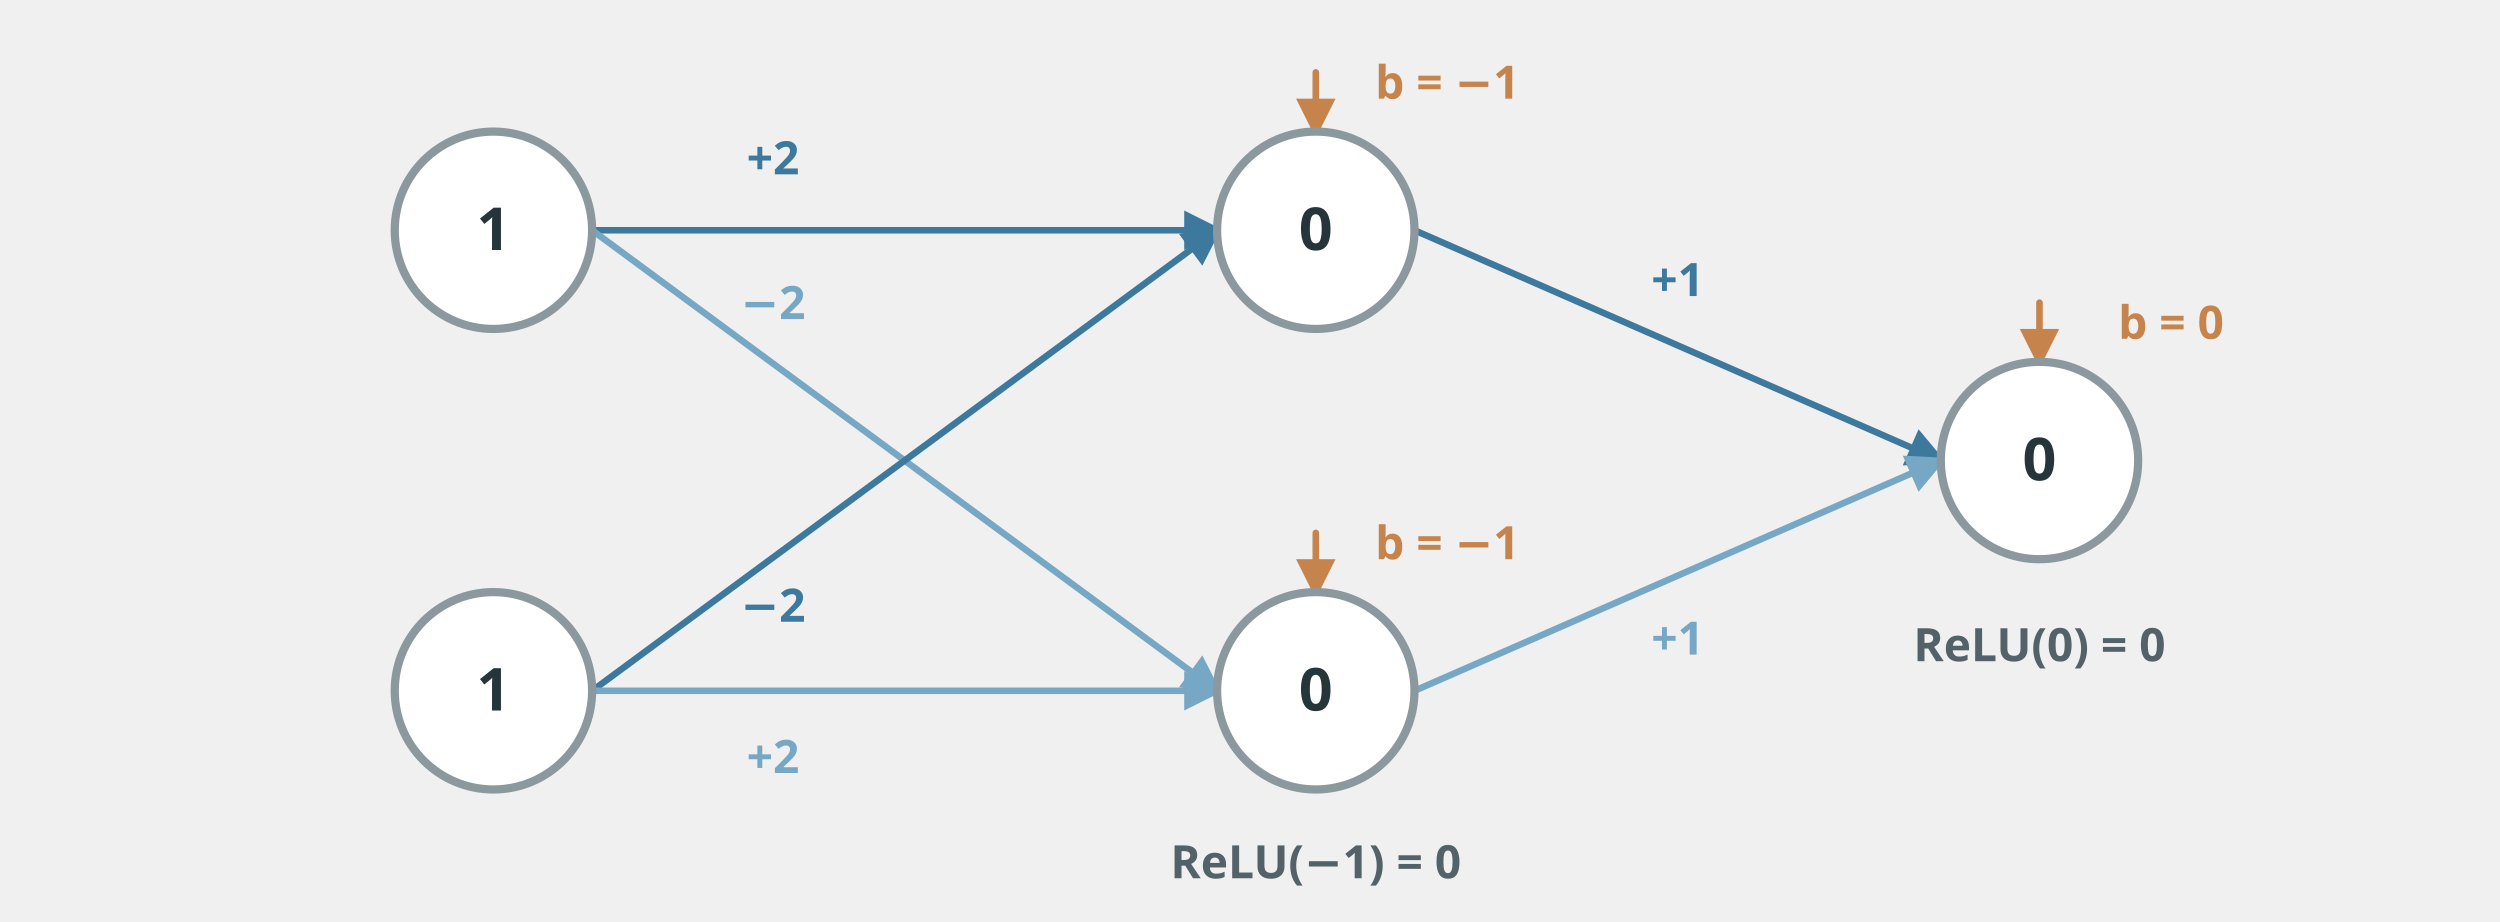
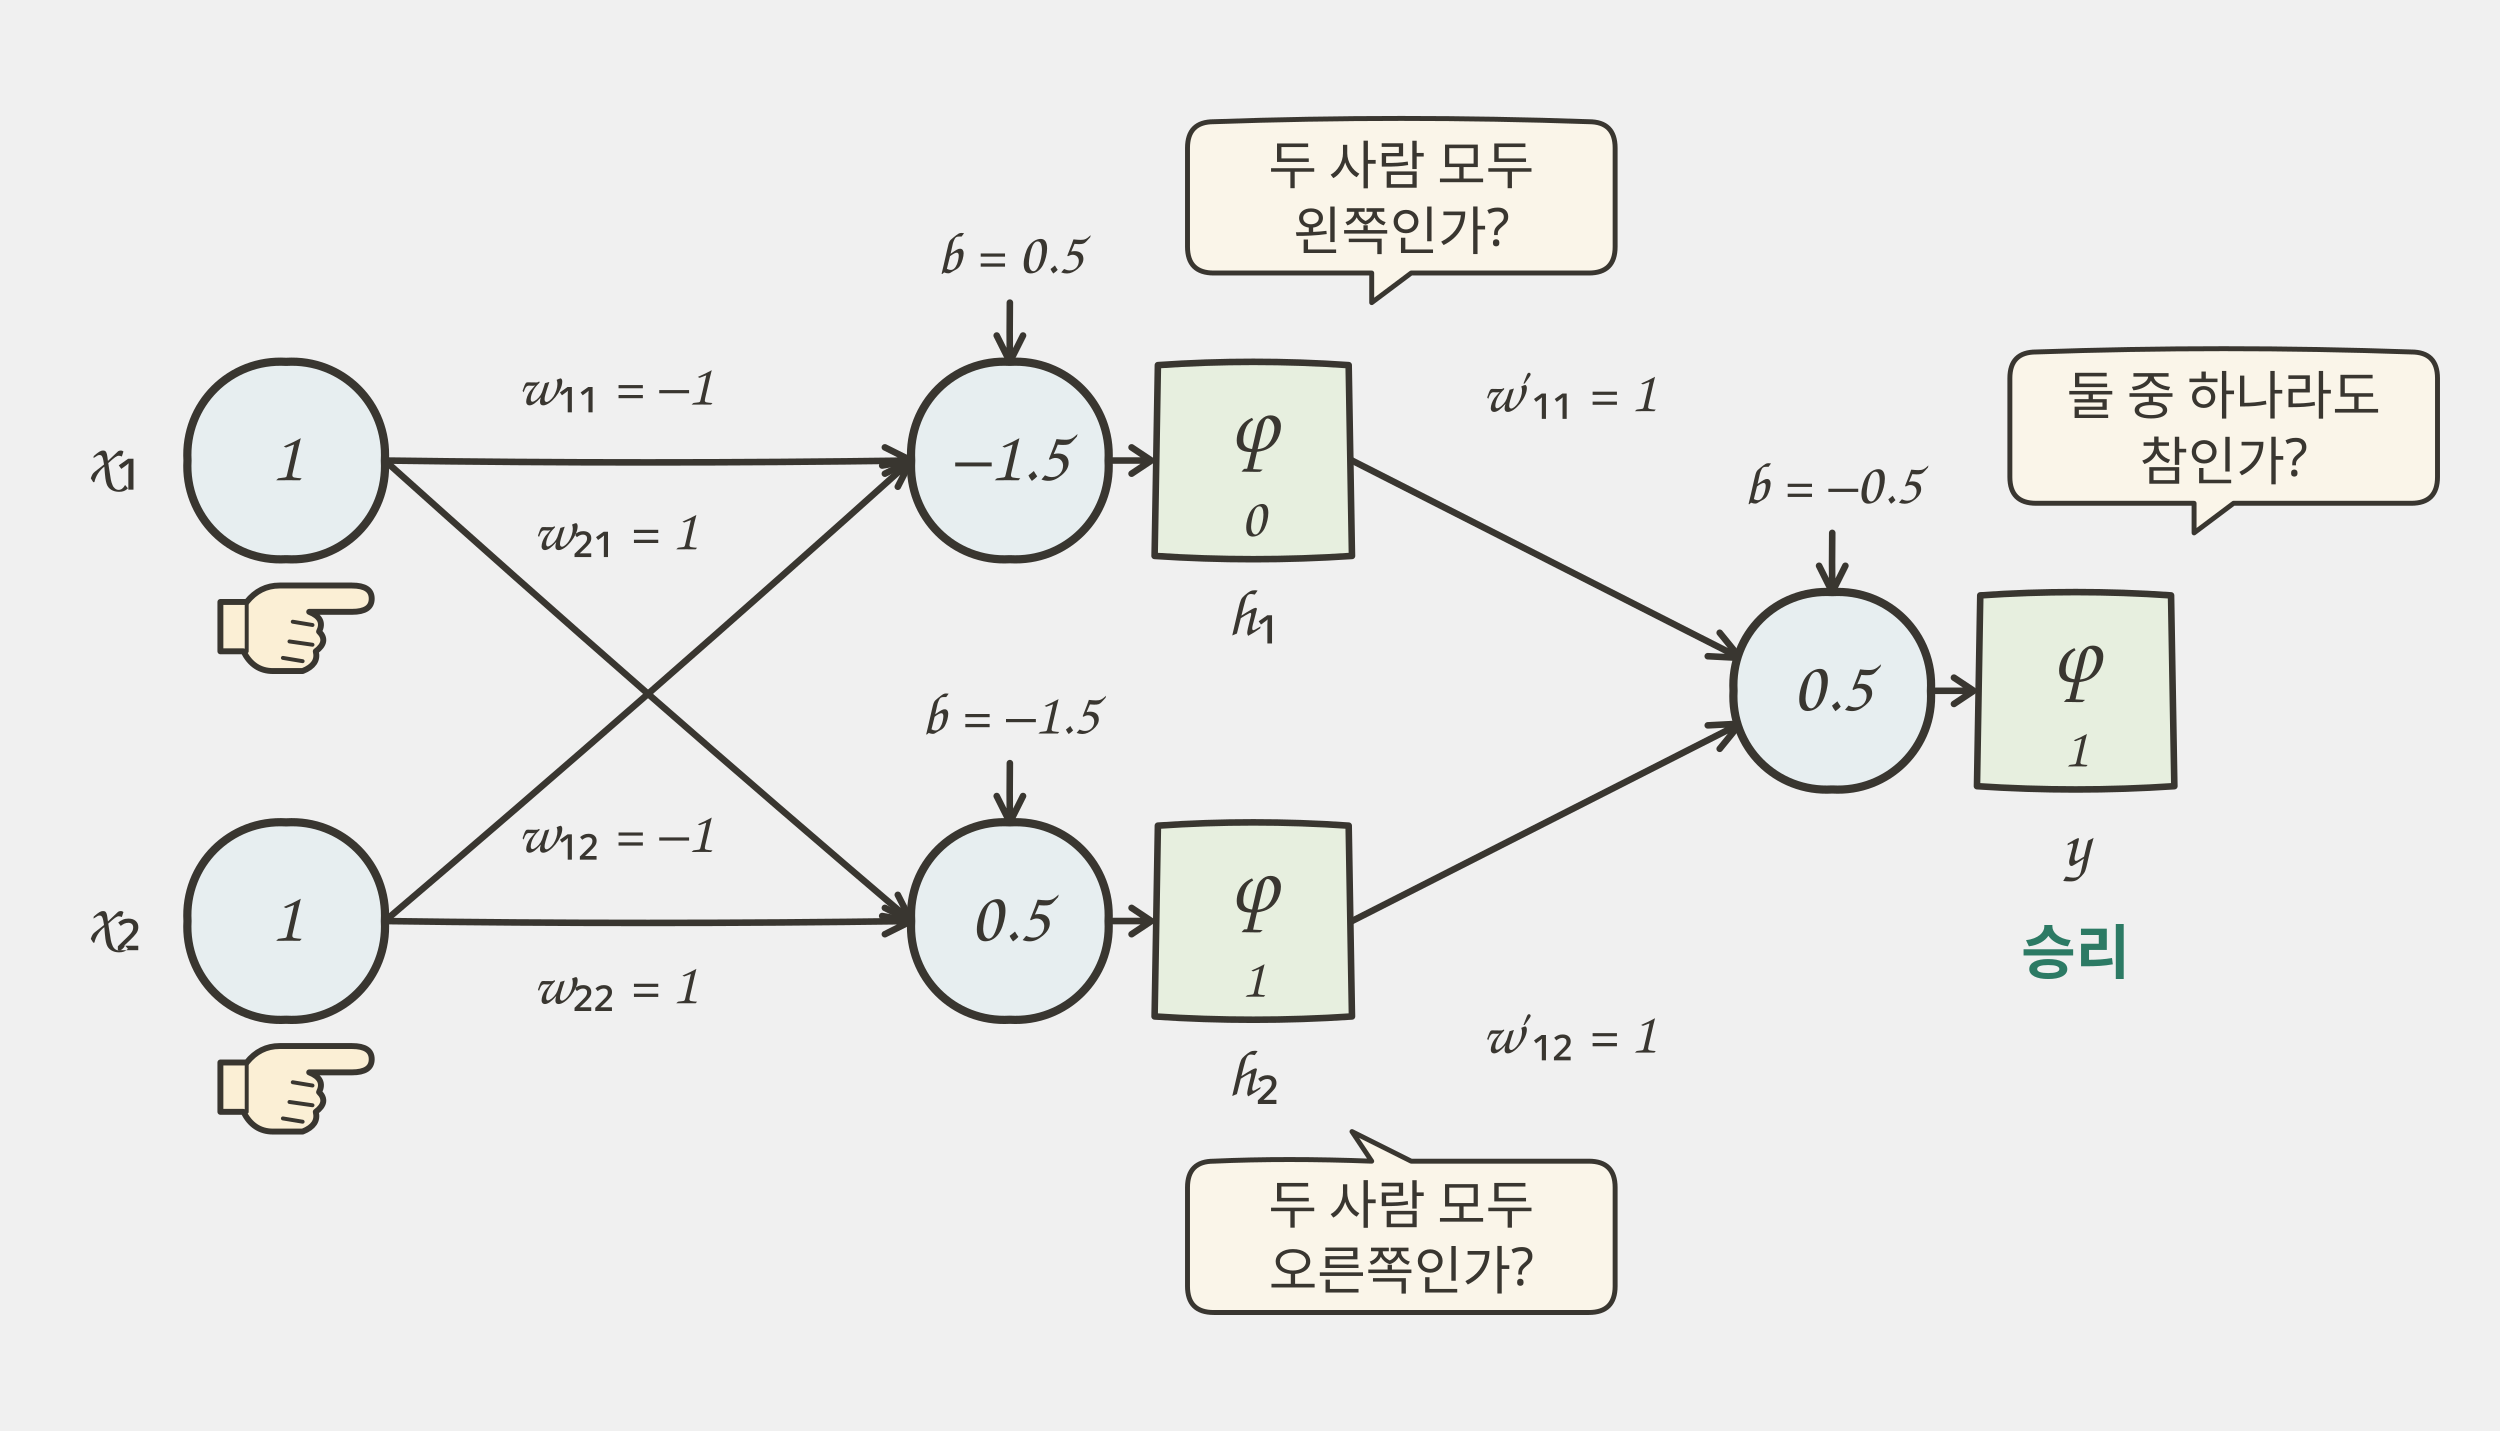
- <svg xmlns="http://www.w3.org/2000/svg" width="760" height="280" viewBox="0 35 760 280" role="img" aria-labelledby="title desc">
-   <defs>
-     <marker id="arrow" markerWidth="6" markerHeight="6" refX="5" refY="3" orient="auto">
-       <path d="M0,0 L6,3 L0,6 Z" fill="context-stroke" />
-     </marker>
-   </defs>
-   <g fill="none" stroke-linecap="round" marker-end="url(#arrow)">
-     <line x1="180" y1="105" x2="370" y2="105" stroke="#3d789d" stroke-width="2" />
-     <line x1="180" y1="105" x2="370" y2="245" stroke="#76a7c4" stroke-width="2" />
-     <line x1="180" y1="245" x2="370" y2="105" stroke="#3d789d" stroke-width="2" />
-     <line x1="180" y1="245" x2="370" y2="245" stroke="#76a7c4" stroke-width="2" />
-     <line x1="430" y1="105" x2="590" y2="175" stroke="#3d789d" stroke-width="2" />
-     <line x1="430" y1="245" x2="590" y2="175" stroke="#76a7c4" stroke-width="2" />
-     <line x1="400" y1="57" x2="400" y2="75" stroke="#c7834c" stroke-width="2" />
-     <line x1="400" y1="197" x2="400" y2="215" stroke="#c7834c" stroke-width="2" />
-     <line x1="620" y1="127" x2="620" y2="145" stroke="#c7834c" stroke-width="2" />
+ <svg xmlns="http://www.w3.org/2000/svg" width="760" height="435" viewBox="0 -35 760 435" role="img" aria-labelledby="title desc">
+   <g transform="translate(-63 0)">
+     <g fill="none" stroke-linecap="round">
+       <path d="M180 105 Q260 106.14 340 105 M332 109 L340 105 L332 101" stroke="#393630" stroke-width="2" stroke-linecap="round" stroke-linejoin="round" />
+       <path d="M180 105 Q259.16 176.14 340 245 M331.187 243.475 L340 245 L335.932 237.034" stroke="#393630" stroke-width="2" stroke-linecap="round" stroke-linejoin="round" />
+       <path d="M180 245 Q260.84 176.14 340 105 M335.932 112.966 L340 105 L331.187 106.525" stroke="#393630" stroke-width="2" stroke-linecap="round" stroke-linejoin="round" />
+       <path d="M180 245 Q260 246.14 340 245 M332 249 L340 245 L332 241" stroke="#393630" stroke-width="2" stroke-linecap="round" stroke-linejoin="round" />
+       <path d="M474 105 Q533 135 592 165 M582.16 164.49 L592 165 L585.79 157.36" stroke="#393630" stroke-width="2" stroke-linecap="round" stroke-linejoin="round" />
+       <path d="M474 245 Q533 215 592 185 M585.79 192.64 L592 185 L582.16 185.51" stroke="#393630" stroke-width="2" stroke-linecap="round" stroke-linejoin="round" />
+       <path d="M370 57 Q369.892 66 370 75 M366 67 L370 75 L374 67" stroke="#393630" stroke-width="2" stroke-linecap="round" stroke-linejoin="round" />
+       <path d="M370 197 Q369.892 206 370 215 M366 207 L370 215 L374 207" stroke="#393630" stroke-width="2" stroke-linecap="round" stroke-linejoin="round" />
+       <path d="M620 127 Q619.892 136 620 145 M616 137 L620 145 L624 137" stroke="#393630" stroke-width="2" stroke-linecap="round" stroke-linejoin="round" />
+     </g>
+     <g fill="#393630" font-family="Chalkboard SE, Segoe Print, Apple SD Gothic Neo, Noto Sans KR, Malgun Gothic, cursive" font-size="18" font-weight="400" text-anchor="middle">
+       <text x="250" y="88">w₁₁ = −1</text>
+       <text x="250" y="224">w₁₂ = −1</text>
+     </g>
+     <g fill="#393630" font-family="Chalkboard SE, Segoe Print, Apple SD Gothic Neo, Noto Sans KR, Malgun Gothic, cursive" font-size="18" font-weight="400" text-anchor="middle">
+       <text x="250" y="132">w₂₁ = 1</text>
+       <text x="250" y="270">w₂₂ = 1</text>
+     </g>
+     <g fill="#393630" font-family="Chalkboard SE, Segoe Print, Apple SD Gothic Neo, Noto Sans KR, Malgun Gothic, cursive" font-size="18" font-weight="400" text-anchor="middle">
+       <text x="540" y="90">w′₁₁ = 1</text>
+     </g>
+     <g fill="#393630" font-family="Chalkboard SE, Segoe Print, Apple SD Gothic Neo, Noto Sans KR, Malgun Gothic, cursive" font-size="18" font-weight="400" text-anchor="middle">
+       <text x="540" y="285">w′₁₂ = 1</text>
+     </g>
+     <g fill="#393630" font-family="Chalkboard SE, Segoe Print, Apple SD Gothic Neo, Noto Sans KR, Malgun Gothic, cursive" font-size="18" font-weight="400" text-anchor="middle">
+       <text x="370" y="48">b = 0.5</text>
+       <text x="370" y="188">b = −1.5</text>
+       <text x="620" y="118">b = −0.5</text>
+     </g>
+     <g stroke-width="2.5">
+       <path d="M150 75 C167.1 74 181 87.9 180 105 C181 122.1 167.1 136 150 135 C132.9 136 119 122.1 120 105 C119 87.9 132.9 74 150 75 Z" fill="#e7eef0" stroke="#393630" stroke-linecap="round" stroke-linejoin="round" />
+       <path d="M150 215 C167.1 214 181 227.9 180 245 C181 262.1 167.1 276 150 275 C132.9 276 119 262.1 120 245 C119 227.9 132.9 214 150 215 Z" fill="#e7eef0" stroke="#393630" stroke-linecap="round" stroke-linejoin="round" />
+       <path d="M370 75 C387.1 74 401 87.9 400 105 C401 122.1 387.1 136 370 135 C352.9 136 339 122.1 340 105 C339 87.9 352.9 74 370 75 Z" fill="#e7eef0" stroke="#393630" stroke-linecap="round" stroke-linejoin="round" />
+       <path d="M370 215 C387.1 214 401 227.9 400 245 C401 262.1 387.1 276 370 275 C352.9 276 339 262.1 340 245 C339 227.9 352.9 214 370 215 Z" fill="#e7eef0" stroke="#393630" stroke-linecap="round" stroke-linejoin="round" />
+       <path d="M620 145 C637.1 144 651 157.9 650 175 C651 192.1 637.1 206 620 205 C602.9 206 589 192.1 590 175 C589 157.9 602.9 144 620 145 Z" fill="#e7eef0" stroke="#393630" stroke-linecap="round" stroke-linejoin="round" />
+     </g>
+     <g fill="#393630" font-family="Chalkboard SE, Segoe Print, Apple SD Gothic Neo, Noto Sans KR, Malgun Gothic, cursive" text-anchor="middle">
+       <text x="150" y="111" font-size="22" font-weight="400">1</text>
+       <text x="150" y="251" font-size="22" font-weight="400">1</text>
+       <text x="370" y="111" font-size="22" font-weight="400">−1.5</text>
+       <text x="370" y="251" font-size="22" font-weight="400">0.5</text>
+       <text x="620" y="181" font-size="22" font-weight="400">0.5</text>
+     </g>
+     <g fill="#393630" font-family="Chalkboard SE, Segoe Print, Apple SD Gothic Neo, Noto Sans KR, Malgun Gothic, cursive" font-size="22" text-anchor="end">
+       <text x="106" y="111">x₁</text>
+       <text x="106" y="251">x₂</text>
+     </g>
+     <g fill="none" stroke="#393630" stroke-width="2" stroke-linecap="round" stroke-linejoin="round">
+       <path d="M401 105 L413 105 M407 101 L413 105 L407 109" />
+       <path d="M401 245 L413 245 M407 241 L413 245 L407 249" />
+       <path d="M651 175 L663 175 M657 171 L663 175 L657 179" />
+     </g>
+     <path d="M415 76 Q444 74 473 76 L474 134 Q444 136 414 134 Z" fill="#e7efdf" stroke="#393630" stroke-width="2" stroke-linejoin="round" />
+     <g fill="#393630" font-family="Chalkboard SE, Segoe Print, Apple SD Gothic Neo, Noto Sans KR, Malgun Gothic, cursive" font-size="17" text-anchor="middle">
+       <text x="444" y="102" font-size="26">φ</text>
+       <text x="444" y="128">0</text>
+     </g>
+     <path d="M415 216 Q444 214 473 216 L474 274 Q444 276 414 274 Z" fill="#e7efdf" stroke="#393630" stroke-width="2" stroke-linejoin="round" />
+     <g fill="#393630" font-family="Chalkboard SE, Segoe Print, Apple SD Gothic Neo, Noto Sans KR, Malgun Gothic, cursive" font-size="17" text-anchor="middle">
+       <text x="444" y="242" font-size="26">φ</text>
+       <text x="444" y="268">1</text>
+     </g>
+     <path d="M665 146 Q694 144 723 146 L724 204 Q694 206 664 204 Z" fill="#e7efdf" stroke="#393630" stroke-width="2" stroke-linejoin="round" />
+     <g fill="#393630" font-family="Chalkboard SE, Segoe Print, Apple SD Gothic Neo, Noto Sans KR, Malgun Gothic, cursive" font-size="17" text-anchor="middle">
+       <text x="694" y="172" font-size="26">φ</text>
+       <text x="694" y="198">1</text>
+     </g>
+     <g fill="#393630" font-family="Chalkboard SE, Segoe Print, Apple SD Gothic Neo, Noto Sans KR, Malgun Gothic, cursive" font-size="20" text-anchor="middle">
+       <text x="444" y="158">h₁</text>
+       <text x="444" y="298">h₂</text>
+       <text x="694" y="228">y</text>
+       <text x="694" y="261" fill="#2c7a64" font-size="18" font-weight="700">승리</text>
+     </g>
+     <g fill="#fbefd5" stroke="#393630" stroke-width="1.8" stroke-linecap="round" stroke-linejoin="round">
+       <g transform="translate(150 153)">
+         <path d="M-20 -5 L-12 -5 Q-8 -10 -2 -10 L20 -10 Q26 -10 26 -6 Q26 -2 20 -2 L7 -2 Q12 0 10 4 Q13 7 9 10 Q10 14 5 16 L-4 16 Q-10 16 -13 10 L-20 10 Z" />
+         <path d="M-12 -5 L-12 10 M2 1 L8 2 M1 7 L8 8 M-1 12 L5 13" fill="none" stroke-width="1.2" />
+       </g>
+       <g transform="translate(150 293)">
+         <path d="M-20 -5 L-12 -5 Q-8 -10 -2 -10 L20 -10 Q26 -10 26 -6 Q26 -2 20 -2 L7 -2 Q12 0 10 4 Q13 7 9 10 Q10 14 5 16 L-4 16 Q-10 16 -13 10 L-20 10 Z" />
+         <path d="M-12 -5 L-12 10 M2 1 L8 2 M1 7 L8 8 M-1 12 L5 13" fill="none" stroke-width="1.2" />
+       </g>
+     </g>
+     <g transform="translate(45 10)">
+       <path d="M387 -8 Q444 -10 501 -8 Q509 -8 509 0 L509 30 Q509 38 501 38 L447 38 L435 47 L435 38 L387 38 Q379 38 379 30 L379 0 Q379 -8 387 -8 Z" fill="#faf5e9" stroke="#393630" stroke-width="1.5" stroke-linejoin="round" />
+       <g fill="#393630" font-family="Apple SD Gothic Neo, Noto Sans KR, Malgun Gothic, sans-serif" font-size="16" text-anchor="middle">
+         <text x="444" y="11">두 사람 모두</text>
+         <text x="444" y="31">왼쪽인가?</text>
+       </g>
+     </g>
+     <g transform="translate(0 3)">
+       <g transform="translate(45 0)">
+         <path d="M387 315 Q409 314 435 315 L429 306 L447 315 L501 315 Q509 315 509 323 L509 353 Q509 361 501 361 L387 361 Q379 361 379 353 L379 323 Q379 315 387 315 Z" fill="#faf5e9" stroke="#393630" stroke-width="1.5" stroke-linejoin="round" />
+         <g fill="#393630" font-family="Apple SD Gothic Neo, Noto Sans KR, Malgun Gothic, sans-serif" font-size="16" text-anchor="middle">
+           <text x="444" y="334">두 사람 모두</text>
+           <text x="444" y="354">오른쪽인가?</text>
+         </g>
+       </g>
+     </g>
+     <g transform="translate(45 38)">
+       <path d="M637 34 Q694 32 751 34 Q759 34 759 42 L759 72 Q759 80 751 80 L697 80 L685 89 L685 80 L637 80 Q629 80 629 72 L629 42 Q629 34 637 34 Z" fill="#faf5e9" stroke="#393630" stroke-width="1.5" stroke-linejoin="round" />
+       <g fill="#393630" font-family="Apple SD Gothic Neo, Noto Sans KR, Malgun Gothic, sans-serif" font-size="16" text-anchor="middle">
+         <text x="694" y="53">둘 중 하나라도</text>
+         <text x="694" y="73">참인가?</text>
+       </g>
+     </g>
  </g>
-   <g fill="#3d789d" font-family="system-ui, sans-serif" font-size="14" font-weight="700" text-anchor="middle">
-     <text x="235" y="88">+2</text>
-     <text x="235" y="224">−2</text>
-   </g>
-   <g fill="#76a7c4" font-family="system-ui, sans-serif" font-size="14" font-weight="700" text-anchor="middle">
-     <text x="235" y="132">−2</text>
-     <text x="235" y="270">+2</text>
-   </g>
-   <g fill="#3d789d" font-family="system-ui, sans-serif" font-size="14" font-weight="700" text-anchor="middle">
-     <text x="510" y="125">+1</text>
-   </g>
-   <g fill="#76a7c4" font-family="system-ui, sans-serif" font-size="14" font-weight="700" text-anchor="middle">
-     <text x="510" y="234">+1</text>
-   </g>
-   <g fill="#c7834c" font-family="system-ui, sans-serif" font-size="14" font-weight="700" text-anchor="middle">
-     <text x="440" y="65">b = −1</text>
-     <text x="440" y="205">b = −1</text>
-     <text x="660" y="138">b = 0</text>
-   </g>
-   <g stroke-width="2.5">
-     <circle cx="150" cy="105" r="30" fill="#ffffff" stroke="#8b989e" />
-     <circle cx="150" cy="245" r="30" fill="#ffffff" stroke="#8b989e" />
-     <circle cx="400" cy="105" r="30" fill="#ffffff" stroke="#8b989e" />
-     <circle cx="400" cy="245" r="30" fill="#ffffff" stroke="#8b989e" />
-     <circle cx="620" cy="175" r="30" fill="#ffffff" stroke="#8b989e" />
-   </g>
-   <g fill="#26353a" font-family="system-ui, sans-serif" text-anchor="middle">
-     <text x="150" y="111" font-size="18" font-weight="700">1</text>
-     <text x="150" y="251" font-size="18" font-weight="700">1</text>
-     <text x="400" y="111" font-size="18" font-weight="700">0</text>
-     <text x="400" y="251" font-size="18" font-weight="700">0</text>
-     <text x="620" y="181" font-size="18" font-weight="700">0</text>
-   </g>
-   <text x="400" y="302" fill="#536268" font-family="system-ui, sans-serif" font-size="14" font-weight="700" text-anchor="middle">ReLU(−1) = 0</text>
-   <text x="620" y="236" fill="#536268" font-family="system-ui, sans-serif" font-size="14" font-weight="700" text-anchor="middle">ReLU(0) = 0</text>
</svg>
